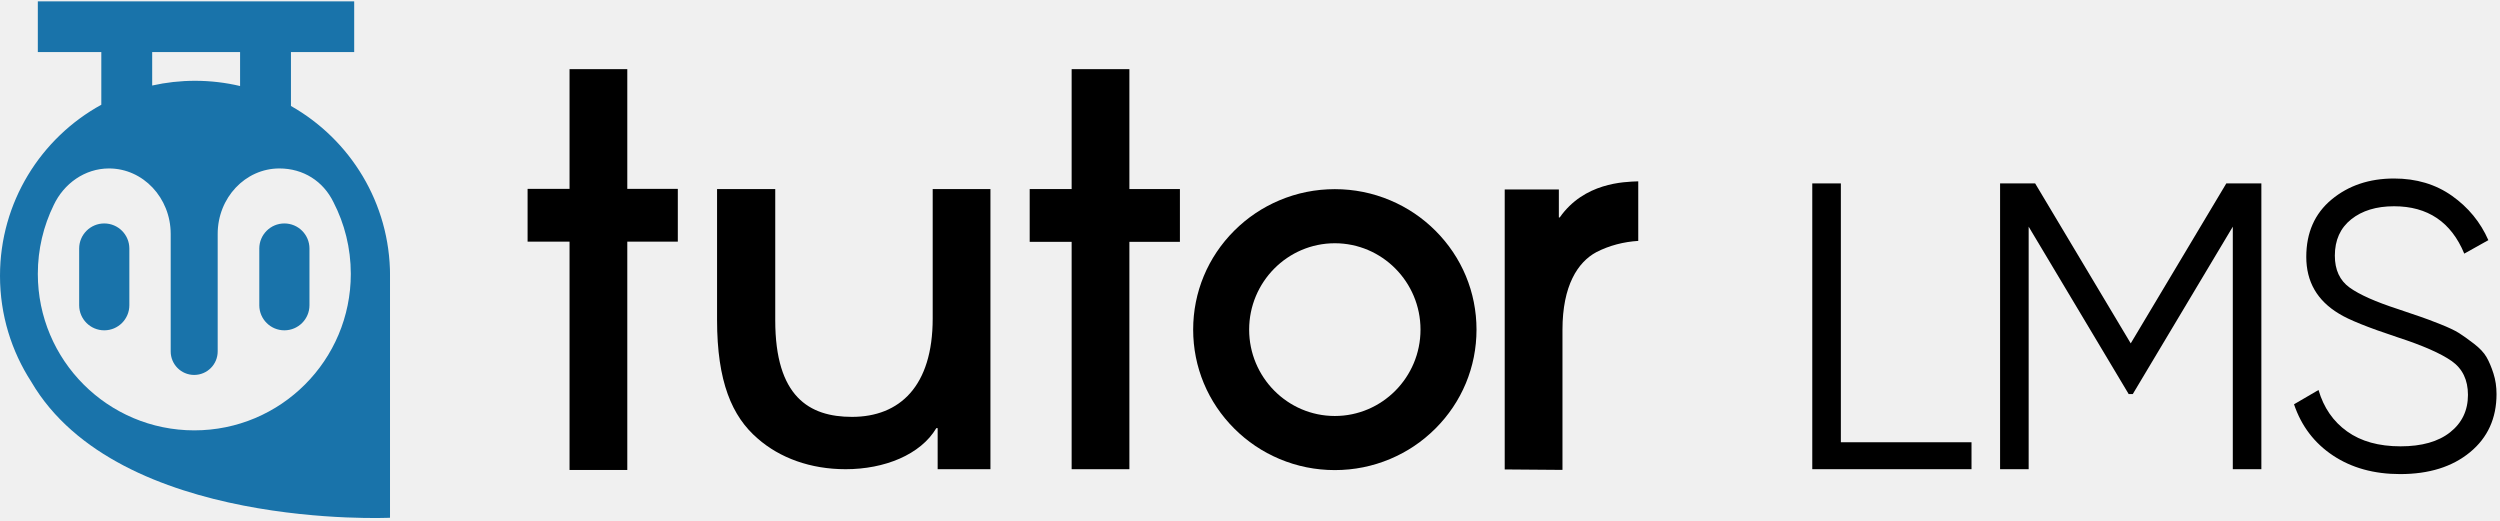
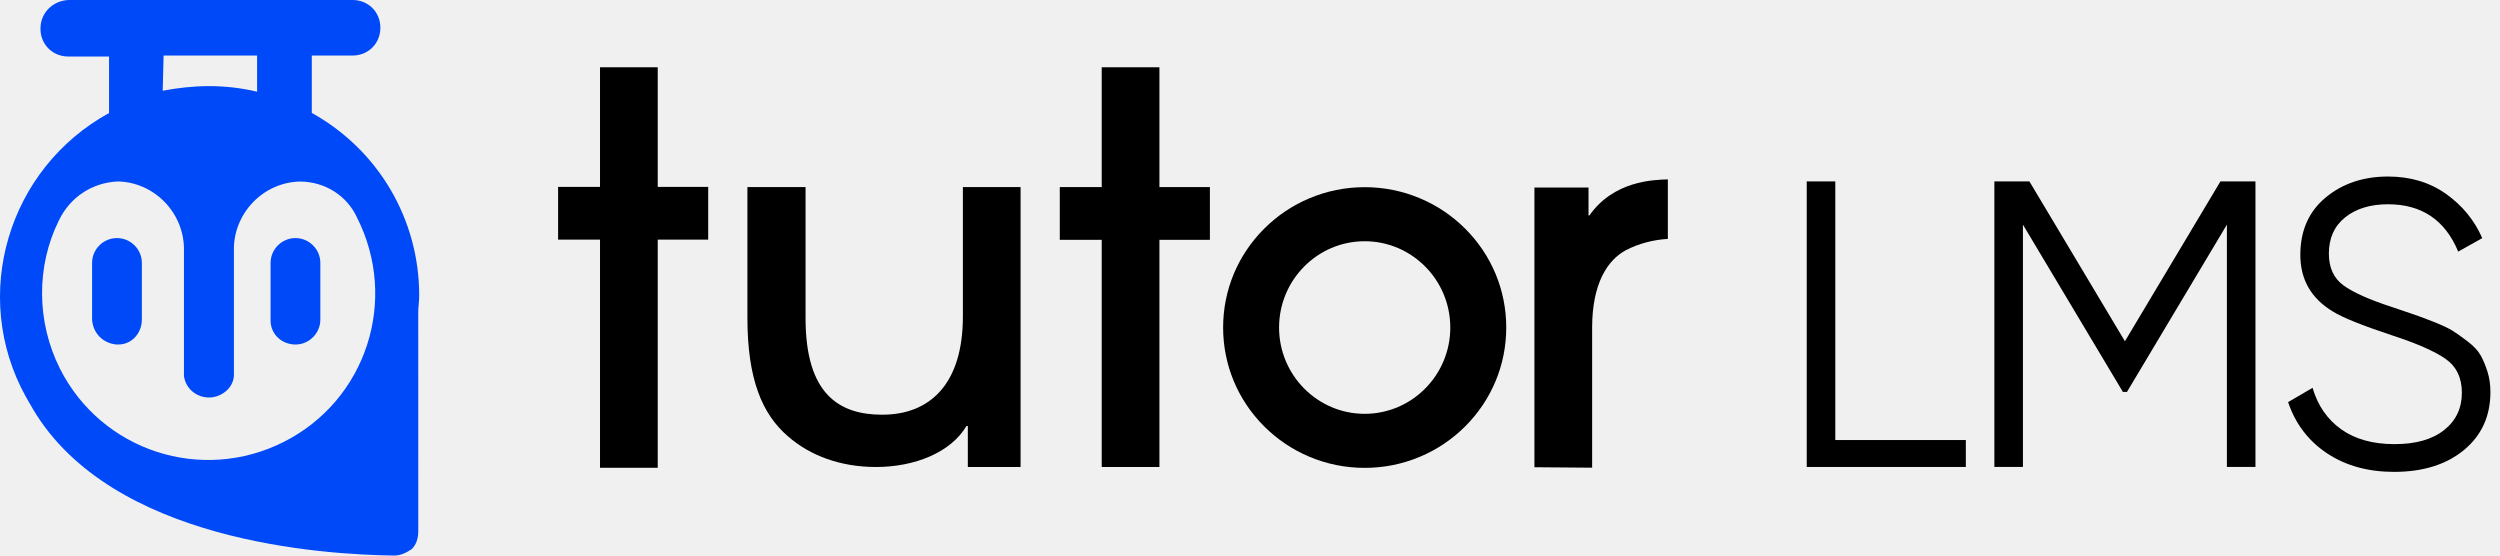
- <svg xmlns="http://www.w3.org/2000/svg" width="192" height="40" viewBox="0 0 192 40" fill="none">
-   <mask id="mask0" mask-type="alpha" maskUnits="userSpaceOnUse" x="0" y="0" width="30" height="40">
-     <path d="M0 0.092H29.956V39.784H0V0.092Z" fill="white" />
-   </mask>
-   <g mask="url(#mask0)">
-     <path fill-rule="evenodd" clip-rule="evenodd" d="M4.124 15.752C4.901 14.101 6.514 12.937 8.371 12.937C10.987 12.937 13.109 15.188 13.109 17.966V18.74V26.99C13.109 27.986 13.916 28.795 14.913 28.795C15.91 28.795 16.718 27.986 16.718 26.99V18.74V17.966C16.718 15.188 18.84 12.937 21.456 12.937C23.292 12.937 24.827 13.913 25.613 15.533C26.463 17.181 26.942 19.051 26.942 21.034C26.942 27.671 21.561 33.052 14.923 33.052C8.286 33.052 2.905 27.671 2.905 21.034C2.905 19.139 3.343 17.346 4.124 15.752ZM11.688 3.998H18.438V6.607C17.327 6.344 16.169 6.205 14.978 6.205C13.847 6.205 12.747 6.331 11.688 6.568V3.998ZM29.913 22.335C29.941 21.955 29.956 21.57 29.956 21.182C29.956 15.589 26.888 10.712 22.345 8.139V3.998H27.202V0.092H2.905V3.998H7.781V8.044C3.144 10.59 0 15.519 0 21.182C0 24.183 0.883 26.978 2.403 29.322H2.402C9.09 40.746 29.956 39.763 29.956 39.763V21.182C29.956 21.57 29.941 21.955 29.913 22.335Z" fill="#1973AA" />
-   </g>
-   <path fill-rule="evenodd" clip-rule="evenodd" d="M8.007 25.369C6.943 25.369 6.08 24.507 6.08 23.443V19.087C6.08 18.023 6.943 17.161 8.007 17.161C9.071 17.161 9.934 18.023 9.934 19.087V23.443C9.934 24.507 9.071 25.369 8.007 25.369Z" fill="#1973AA" />
-   <path fill-rule="evenodd" clip-rule="evenodd" d="M21.84 25.369C20.777 25.369 19.914 24.507 19.914 23.443V19.087C19.914 18.023 20.777 17.161 21.84 17.161C22.904 17.161 23.767 18.023 23.767 19.087V23.443C23.767 24.507 22.904 25.369 21.84 25.369Z" fill="#1973AA" />
-   <path fill-rule="evenodd" clip-rule="evenodd" d="M48.176 36.094H43.741V18.558H40.519V14.505H43.741V5.311H48.176V14.505H52.056V18.558H48.176V36.094Z" fill="black" />
-   <path fill-rule="evenodd" clip-rule="evenodd" d="M59.539 14.52V24.602C59.539 30.457 62.138 32.016 65.43 32.016C69.103 32.016 71.631 29.66 71.631 24.463V14.52H76.066V36.035H72.012V32.882H71.909C70.696 34.926 67.924 36.035 64.944 36.035C62.242 36.035 59.887 35.169 58.189 33.679C56.214 31.981 55.07 29.314 55.07 24.567V14.52H59.539Z" fill="black" />
-   <path fill-rule="evenodd" clip-rule="evenodd" d="M86.737 36.035H82.302V18.573H79.08V14.519H82.302V5.311H86.737V14.519H90.617V18.573H86.737V36.035Z" fill="black" />
-   <path fill-rule="evenodd" clip-rule="evenodd" d="M115.562 36.053V14.551H119.72V16.699H119.789C121.66 14.031 124.709 13.963 125.818 13.927V18.501C124.709 18.57 123.6 18.848 122.596 19.367C121.175 20.13 119.998 21.93 119.998 25.326V36.088L115.562 36.053Z" fill="black" />
-   <path fill-rule="evenodd" clip-rule="evenodd" d="M109.095 25.315C109.095 28.972 106.144 31.948 102.515 31.948C98.887 31.948 95.935 28.972 95.935 25.315C95.935 21.658 98.887 18.682 102.515 18.682C106.144 18.682 109.095 21.658 109.095 25.315ZM110.234 17.711C109.236 16.716 108.072 15.933 106.774 15.386C105.424 14.816 103.992 14.527 102.515 14.527C101.039 14.527 99.606 14.816 98.257 15.386C96.959 15.933 95.795 16.716 94.797 17.711C92.758 19.745 91.635 22.446 91.635 25.315C91.635 28.184 92.758 30.885 94.797 32.919C95.794 33.914 96.959 34.697 98.257 35.245C99.606 35.814 101.039 36.103 102.515 36.103C103.992 36.103 105.424 35.814 106.774 35.245C108.072 34.697 109.236 33.914 110.234 32.919C112.273 30.885 113.396 28.184 113.396 25.315C113.396 22.446 112.273 19.745 110.234 17.711Z" fill="black" />
-   <path fill-rule="evenodd" clip-rule="evenodd" d="M141.378 33.965H151.412V36.034H139.183V14.086H141.378V33.965Z" fill="black" />
-   <path fill-rule="evenodd" clip-rule="evenodd" d="M173.673 14.085V36.034H171.479V17.409L163.797 30.265H163.483L155.801 17.409V36.034H153.606V14.085H156.299L163.64 26.371L170.981 14.085H173.673Z" fill="black" />
-   <path fill-rule="evenodd" clip-rule="evenodd" d="M184.333 36.41C182.327 36.41 180.607 35.935 179.175 34.984C177.743 34.032 176.745 32.721 176.181 31.049L178.062 29.951C178.459 31.311 179.191 32.371 180.257 33.133C181.323 33.897 182.692 34.278 184.364 34.278C185.994 34.278 187.264 33.918 188.173 33.197C189.084 32.475 189.539 31.519 189.539 30.328C189.539 29.178 189.12 28.311 188.284 27.725C187.448 27.14 186.068 26.534 184.145 25.907C181.867 25.154 180.361 24.548 179.63 24.088C177.958 23.084 177.122 21.632 177.122 19.73C177.122 17.869 177.769 16.401 179.065 15.324C180.361 14.248 181.96 13.709 183.863 13.709C185.576 13.709 187.062 14.153 188.315 15.041C189.57 15.93 190.499 17.064 191.106 18.444L189.256 19.479C188.252 17.054 186.454 15.841 183.863 15.841C182.504 15.841 181.407 16.176 180.571 16.845C179.733 17.514 179.316 18.444 179.316 19.635C179.316 20.722 179.693 21.538 180.445 22.081C181.198 22.625 182.441 23.179 184.176 23.742C184.971 24.015 185.54 24.209 185.885 24.323C186.23 24.438 186.732 24.627 187.391 24.887C188.049 25.149 188.534 25.378 188.849 25.577C189.162 25.776 189.543 26.047 189.993 26.393C190.442 26.737 190.767 27.082 190.965 27.427C191.163 27.772 191.34 28.191 191.497 28.681C191.655 29.173 191.733 29.701 191.733 30.264C191.733 32.126 191.054 33.615 189.695 34.733C188.336 35.852 186.549 36.41 184.333 36.41Z" fill="black" />
+ <svg xmlns="http://www.w3.org/2000/svg" width="144" height="32" viewBox="0 0 144 32" fill="none">
+   <path fill-rule="evenodd" clip-rule="evenodd" d="M105.713 25.346H113.232V26.897H104.068V10.449H105.713V25.346Z" fill="black" />
+   <path fill-rule="evenodd" clip-rule="evenodd" d="M129.914 10.449V26.897H128.269V12.94L122.513 22.574H122.278L116.521 12.94V26.897H114.876V10.449H116.894L122.395 19.656L127.897 10.449H129.914Z" fill="black" />
+   <path fill-rule="evenodd" clip-rule="evenodd" d="M137.903 27.18C136.4 27.18 135.111 26.824 134.038 26.111C132.965 25.398 132.217 24.415 131.794 23.162L133.204 22.339C133.501 23.358 134.05 24.153 134.848 24.724C135.648 25.296 136.673 25.582 137.926 25.582C139.148 25.582 140.1 25.312 140.781 24.772C141.464 24.231 141.804 23.514 141.804 22.622C141.804 21.76 141.49 21.11 140.864 20.671C140.237 20.233 139.204 19.779 137.762 19.309C136.055 18.744 134.927 18.29 134.379 17.946C133.125 17.194 132.499 16.105 132.499 14.68C132.499 13.286 132.984 12.185 133.956 11.378C134.927 10.572 136.125 10.168 137.551 10.168C138.835 10.168 139.948 10.501 140.887 11.166C141.828 11.833 142.524 12.682 142.978 13.716L141.592 14.492C140.84 12.675 139.493 11.766 137.551 11.766C136.532 11.766 135.71 12.017 135.084 12.518C134.456 13.019 134.143 13.716 134.143 14.609C134.143 15.423 134.426 16.035 134.99 16.442C135.554 16.85 136.486 17.265 137.786 17.687C138.381 17.891 138.807 18.036 139.066 18.122C139.324 18.208 139.701 18.349 140.195 18.544C140.688 18.741 141.052 18.913 141.287 19.062C141.522 19.211 141.808 19.414 142.145 19.673C142.481 19.931 142.724 20.189 142.873 20.448C143.022 20.706 143.154 21.02 143.272 21.387C143.39 21.756 143.448 22.152 143.448 22.574C143.448 23.969 142.939 25.085 141.922 25.923C140.903 26.761 139.563 27.18 137.903 27.18Z" fill="black" />
+   <path fill-rule="evenodd" clip-rule="evenodd" d="M88.383 26.913V10.8H91.499V12.409H91.55C92.953 10.41 95.237 10.359 96.068 10.332V13.76C95.237 13.812 94.406 14.02 93.654 14.409C92.589 14.98 91.707 16.33 91.707 18.875V26.939L88.383 26.913Z" fill="black" />
+   <path fill-rule="evenodd" clip-rule="evenodd" d="M83.537 18.866C83.537 21.607 81.325 23.836 78.605 23.836C75.886 23.836 73.675 21.607 73.675 18.866C73.675 16.125 75.886 13.895 78.605 13.895C81.325 13.895 83.537 16.125 83.537 18.866ZM84.39 13.167C83.642 12.421 82.77 11.835 81.797 11.425C80.786 10.998 79.713 10.781 78.606 10.781C77.499 10.781 76.426 10.998 75.414 11.425C74.442 11.835 73.57 12.421 72.822 13.167C71.294 14.691 70.452 16.715 70.452 18.865C70.452 21.015 71.294 23.039 72.822 24.564C73.569 25.309 74.442 25.896 75.414 26.306C76.426 26.733 77.499 26.949 78.606 26.949C79.713 26.949 80.786 26.733 81.797 26.306C82.77 25.896 83.642 25.309 84.39 24.564C85.918 23.039 86.76 21.015 86.76 18.865C86.76 16.715 85.918 14.691 84.39 13.167Z" fill="black" />
+   <path fill-rule="evenodd" clip-rule="evenodd" d="M66.783 26.899H63.459V13.814H61.044V10.776H63.459V3.875H66.783V10.776H69.69V13.814H66.783V26.899Z" fill="black" />
+   <path fill-rule="evenodd" clip-rule="evenodd" d="M46.4 10.775V18.331C46.4 22.719 48.348 23.887 50.815 23.887C53.567 23.887 55.462 22.121 55.462 18.227V10.775H58.785V26.899H55.747V24.536H55.67C54.761 26.068 52.684 26.899 50.451 26.899C48.425 26.899 46.661 26.25 45.388 25.133C43.908 23.861 43.051 21.862 43.051 18.305V10.775H46.4Z" fill="black" />
+   <path fill-rule="evenodd" clip-rule="evenodd" d="M37.885 26.944H34.561V13.802H32.147V10.765H34.561V3.875H37.885V10.765H40.792V13.802H37.885V26.944Z" fill="black" />
+   <path fill-rule="evenodd" clip-rule="evenodd" d="M6.738 19.844C5.948 19.793 5.355 19.2 5.304 18.41V15.146C5.304 14.357 5.948 13.713 6.738 13.713C7.527 13.713 8.171 14.357 8.171 15.146V18.409C8.171 19.198 7.578 19.842 6.835 19.842C6.789 19.844 6.738 19.844 6.738 19.844Z" fill="#0049F8" />
+   <path fill-rule="evenodd" clip-rule="evenodd" d="M17.018 19.844C16.229 19.844 15.585 19.251 15.585 18.461C15.585 18.461 15.585 18.461 15.585 18.41V15.146C15.585 14.357 16.229 13.713 17.018 13.713C17.808 13.713 18.452 14.357 18.452 15.146V18.409C18.45 19.2 17.806 19.844 17.018 19.844Z" fill="#0049F8" />
+   <path fill-rule="evenodd" clip-rule="evenodd" d="M3.394 12.694C4.034 11.36 5.315 10.508 6.807 10.452C8.939 10.508 10.647 12.318 10.596 14.453V21.658C10.702 22.458 11.449 22.993 12.249 22.882C12.889 22.777 13.423 22.298 13.473 21.658V14.458C13.418 12.326 15.126 10.512 17.263 10.457C18.704 10.457 19.984 11.258 20.568 12.539C22.968 17.286 21.102 23.046 16.355 25.449C11.608 27.852 5.848 25.978 3.45 21.231C2.115 18.564 2.065 15.364 3.394 12.694ZM9.423 3.2H14.809V5.281C13.902 5.069 12.996 4.96 12.038 4.96C11.131 4.96 10.225 5.065 9.372 5.226L9.423 3.2ZM24.091 17.974C24.091 17.653 24.146 17.39 24.146 17.012C24.146 12.638 21.799 8.637 17.959 6.504V3.2H20.307C21.214 3.2 21.909 2.505 21.909 1.598C21.909 0.69 21.214 0 20.307 0H3.929C3.021 0.055 2.331 0.745 2.331 1.653C2.331 2.56 3.026 3.255 3.933 3.255H6.281V6.51C0.462 9.706 -1.725 17.016 1.475 22.829C1.636 23.095 1.742 23.308 1.904 23.574C6.439 31.203 18.599 31.948 22.706 32C23.08 32 23.401 31.839 23.72 31.627C23.986 31.36 24.093 30.987 24.093 30.613C24.091 30.618 24.091 17.974 24.091 17.974Z" fill="#0049F8" />
</svg>
